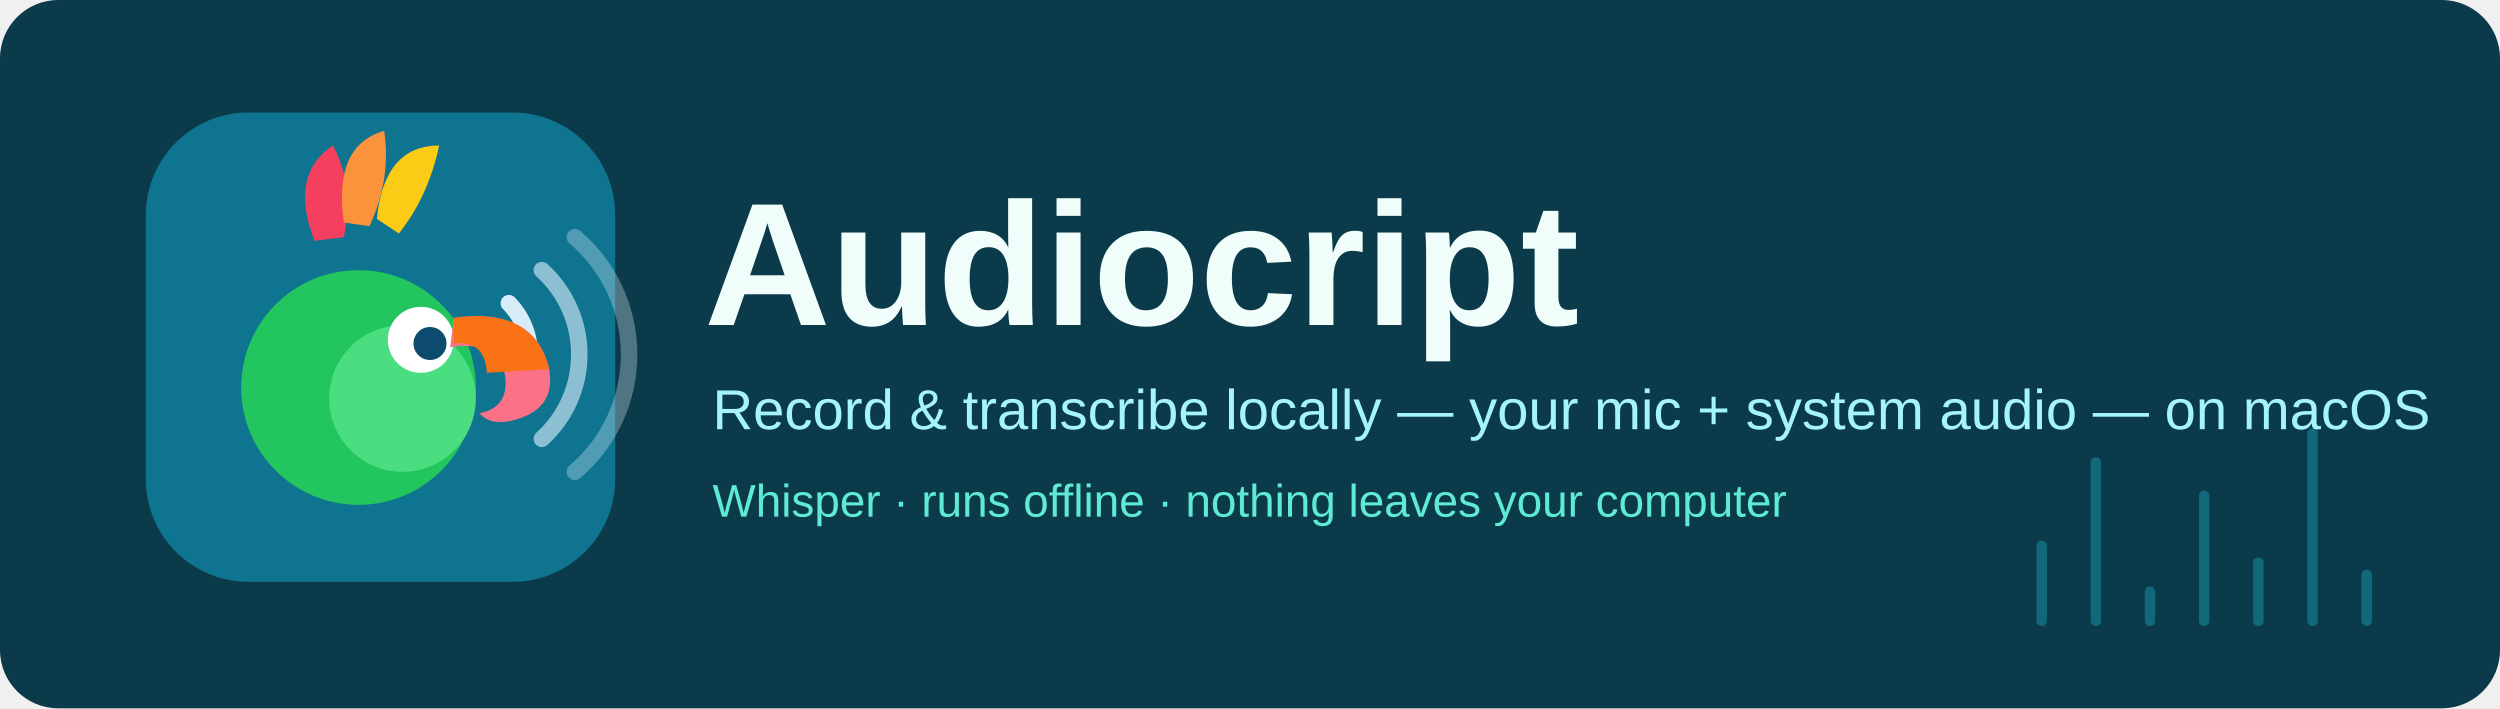
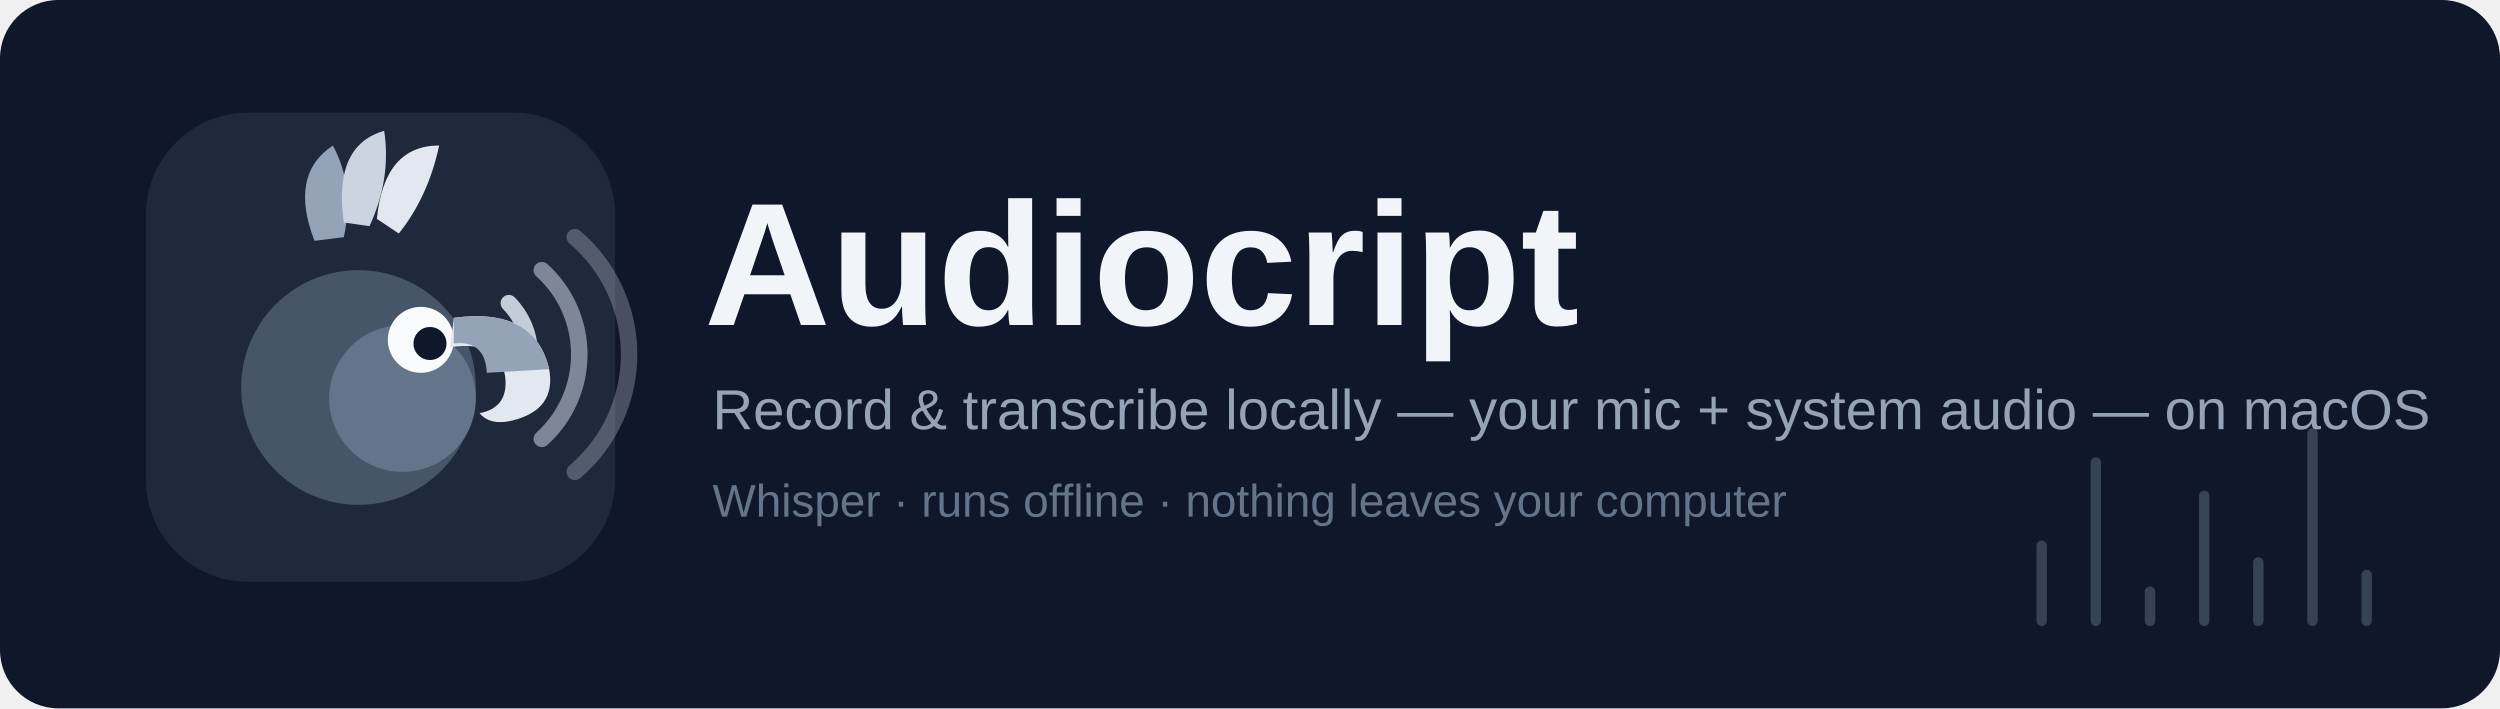
<svg xmlns="http://www.w3.org/2000/svg" viewBox="0 0 1200 340" width="1200" height="340">
-   <rect x="0" y="0" width="1200" height="340" rx="28" fill="#0B3B4A" />
-   <g stroke="#22D3EE" stroke-width="5" stroke-linecap="round" opacity="0.30">
+   <rect x="0" y="0" width="1200" height="340" rx="28" fill="#0F172A" />
+   <g stroke="#475569" stroke-width="5" stroke-linecap="round" opacity="0.7">
    <line x1="980" y1="298" x2="980" y2="262" />
    <line x1="1006" y1="298" x2="1006" y2="222" />
    <line x1="1032" y1="298" x2="1032" y2="284" />
    <line x1="1058" y1="298" x2="1058" y2="238" />
    <line x1="1084" y1="298" x2="1084" y2="270" />
    <line x1="1110" y1="298" x2="1110" y2="208" />
    <line x1="1136" y1="298" x2="1136" y2="276" />
  </g>
  <g transform="translate(70,54) scale(0.88)">
-     <rect x="0" y="0" width="256" height="256" rx="56" fill="#0E7490" />
-     <g fill="none" stroke="#E0F2FE" stroke-linecap="round" stroke-width="9">
+     <rect x="0" y="0" width="256" height="256" rx="56" fill="#1E293B" />
+     <g fill="none" stroke="#CBD5E1" stroke-linecap="round" stroke-width="9">
      <path d="M198 104 a40 40 0 0 1 0 56" opacity="0.95" />
-       <path d="M216 86 a62 62 0 0 1 0 92" opacity="0.6" />
-       <path d="M234 68 a84 84 0 0 1 0 128" opacity="0.32" />
+       <path d="M216 86 a62 62 0 0 1 0 92" opacity="0.55" />
+       <path d="M234 68 a84 84 0 0 1 0 128" opacity="0.3" />
    </g>
-     <path d="M92 70 q-14 -36 10 -52 q12 22 6 50 z" fill="#F43F5E" />
-     <path d="M108 60 q-6 -42 22 -50 q4 26 -8 52 z" fill="#FB923C" />
-     <path d="M126 58 q4 -40 34 -40 q-6 28 -22 48 z" fill="#FACC15" />
-     <circle cx="116" cy="150" r="64" fill="#22C55E" />
-     <circle cx="140" cy="156" r="40" fill="#4ADE80" />
-     <circle cx="150" cy="124" r="18" fill="#FFFFFF" />
-     <circle cx="155" cy="126" r="9" fill="#0C4A6E" />
-     <path d="M168 112 q44 -6 52 28 q4 22 -20 28 q-12 3 -18 -4 q16 -3 14 -20 q-3 -20 -30 -16 z" fill="#FB7185" />
-     <path d="M168 112 q44 -6 52 28 l-34 2 q-1 -18 -18 -16 z" fill="#F97316" />
+     <path d="M92 70 q-14 -36 10 -52 q12 22 6 50 z" fill="#94A3B8" />
+     <path d="M108 60 q-6 -42 22 -50 q4 26 -8 52 z" fill="#CBD5E1" />
+     <path d="M126 58 q4 -40 34 -40 q-6 28 -22 48 z" fill="#E2E8F0" />
+     <circle cx="116" cy="150" r="64" fill="#475569" />
+     <circle cx="140" cy="156" r="40" fill="#64748B" />
+     <circle cx="150" cy="124" r="18" fill="#F8FAFC" />
+     <circle cx="155" cy="126" r="9" fill="#0F172A" />
+     <path d="M168 112 q44 -6 52 28 q4 22 -20 28 q-12 3 -18 -4 q16 -3 14 -20 q-3 -20 -30 -16 z" fill="#E2E8F0" />
+     <path d="M168 112 q44 -6 52 28 l-34 2 q-1 -18 -18 -16 z" fill="#94A3B8" />
  </g>
-   <text x="338" y="156" font-family="Helvetica Neue, Arial, sans-serif" font-size="84" font-weight="800" fill="#F0FDFA">Audiocript</text>
-   <text x="342" y="206" font-family="Helvetica Neue, Arial, sans-serif" font-size="27" font-weight="500" fill="#A5F3FC">Record &amp; transcribe locally — your mic + system audio — on macOS</text>
-   <text x="342" y="248" font-family="Helvetica Neue, Arial, sans-serif" font-size="22" font-weight="500" fill="#5EEAD4">Whisper · runs offline · nothing leaves your computer</text>
+   <text x="338" y="156" font-family="Helvetica Neue, Arial, sans-serif" font-size="84" font-weight="800" fill="#F1F5F9">Audiocript</text>
+   <text x="342" y="206" font-family="Helvetica Neue, Arial, sans-serif" font-size="27" font-weight="500" fill="#94A3B8">Record &amp; transcribe locally — your mic + system audio — on macOS</text>
+   <text x="342" y="248" font-family="Helvetica Neue, Arial, sans-serif" font-size="22" font-weight="500" fill="#64748B">Whisper · runs offline · nothing leaves your computer</text>
</svg>
